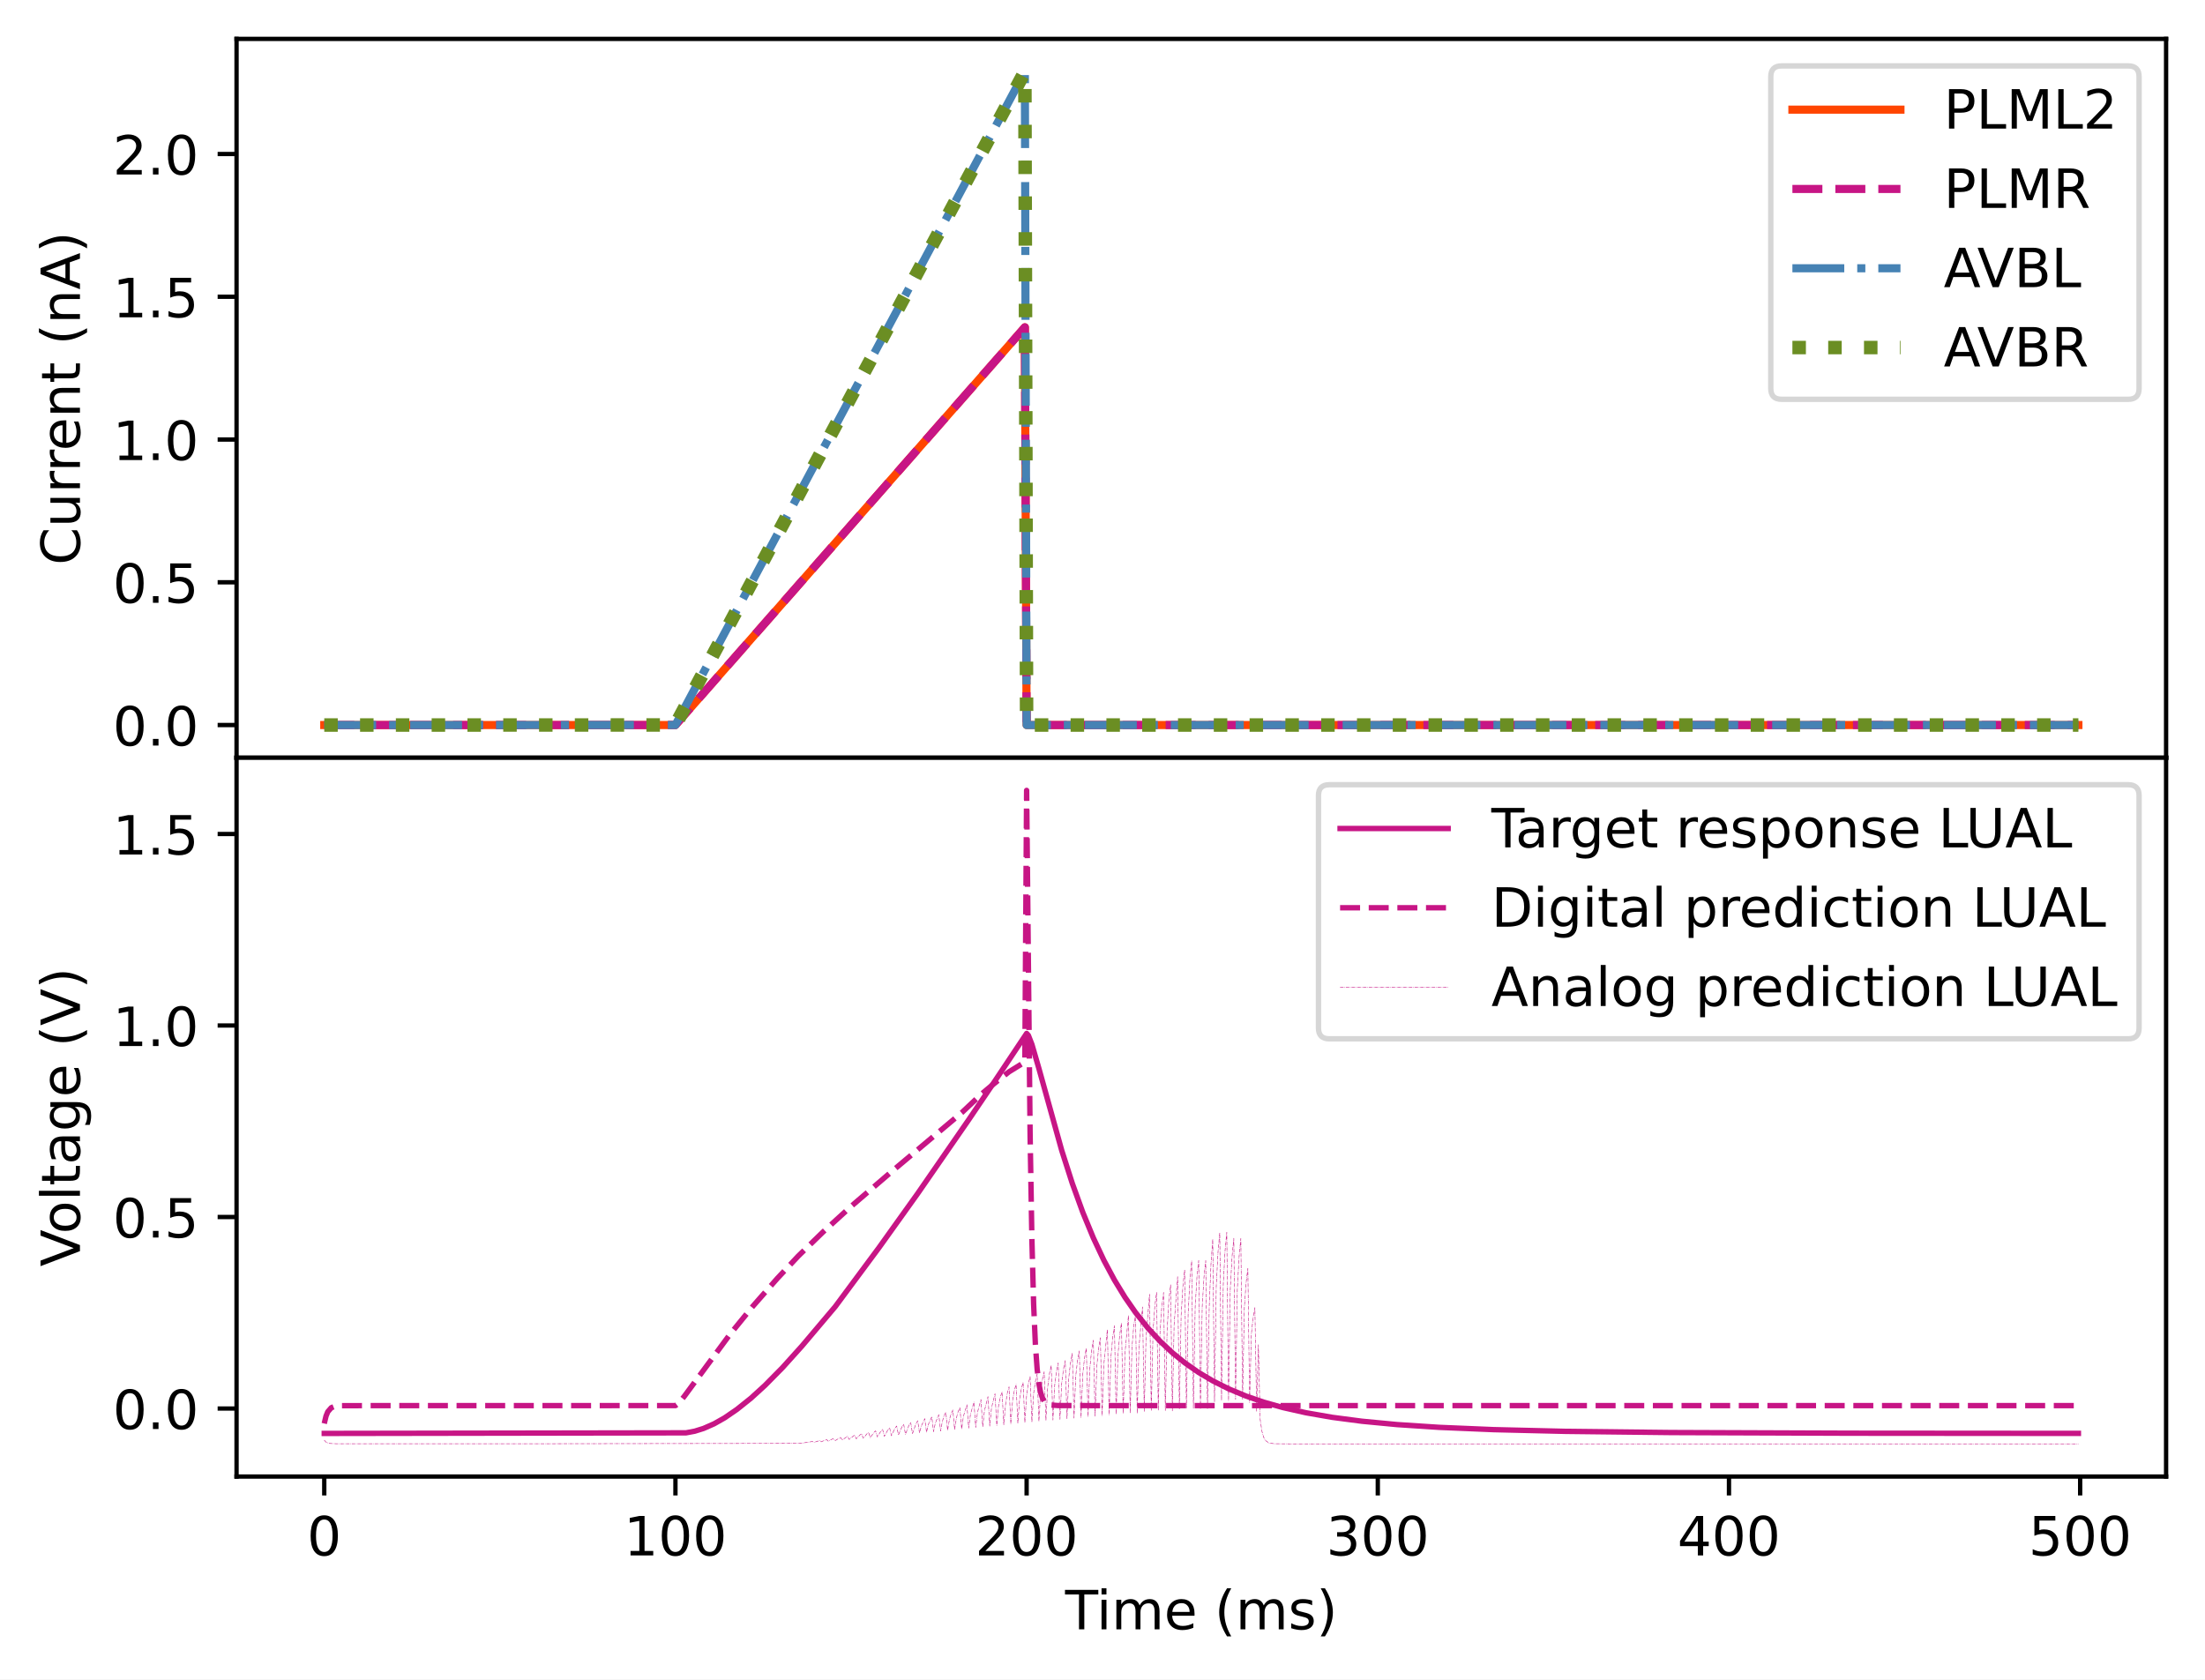
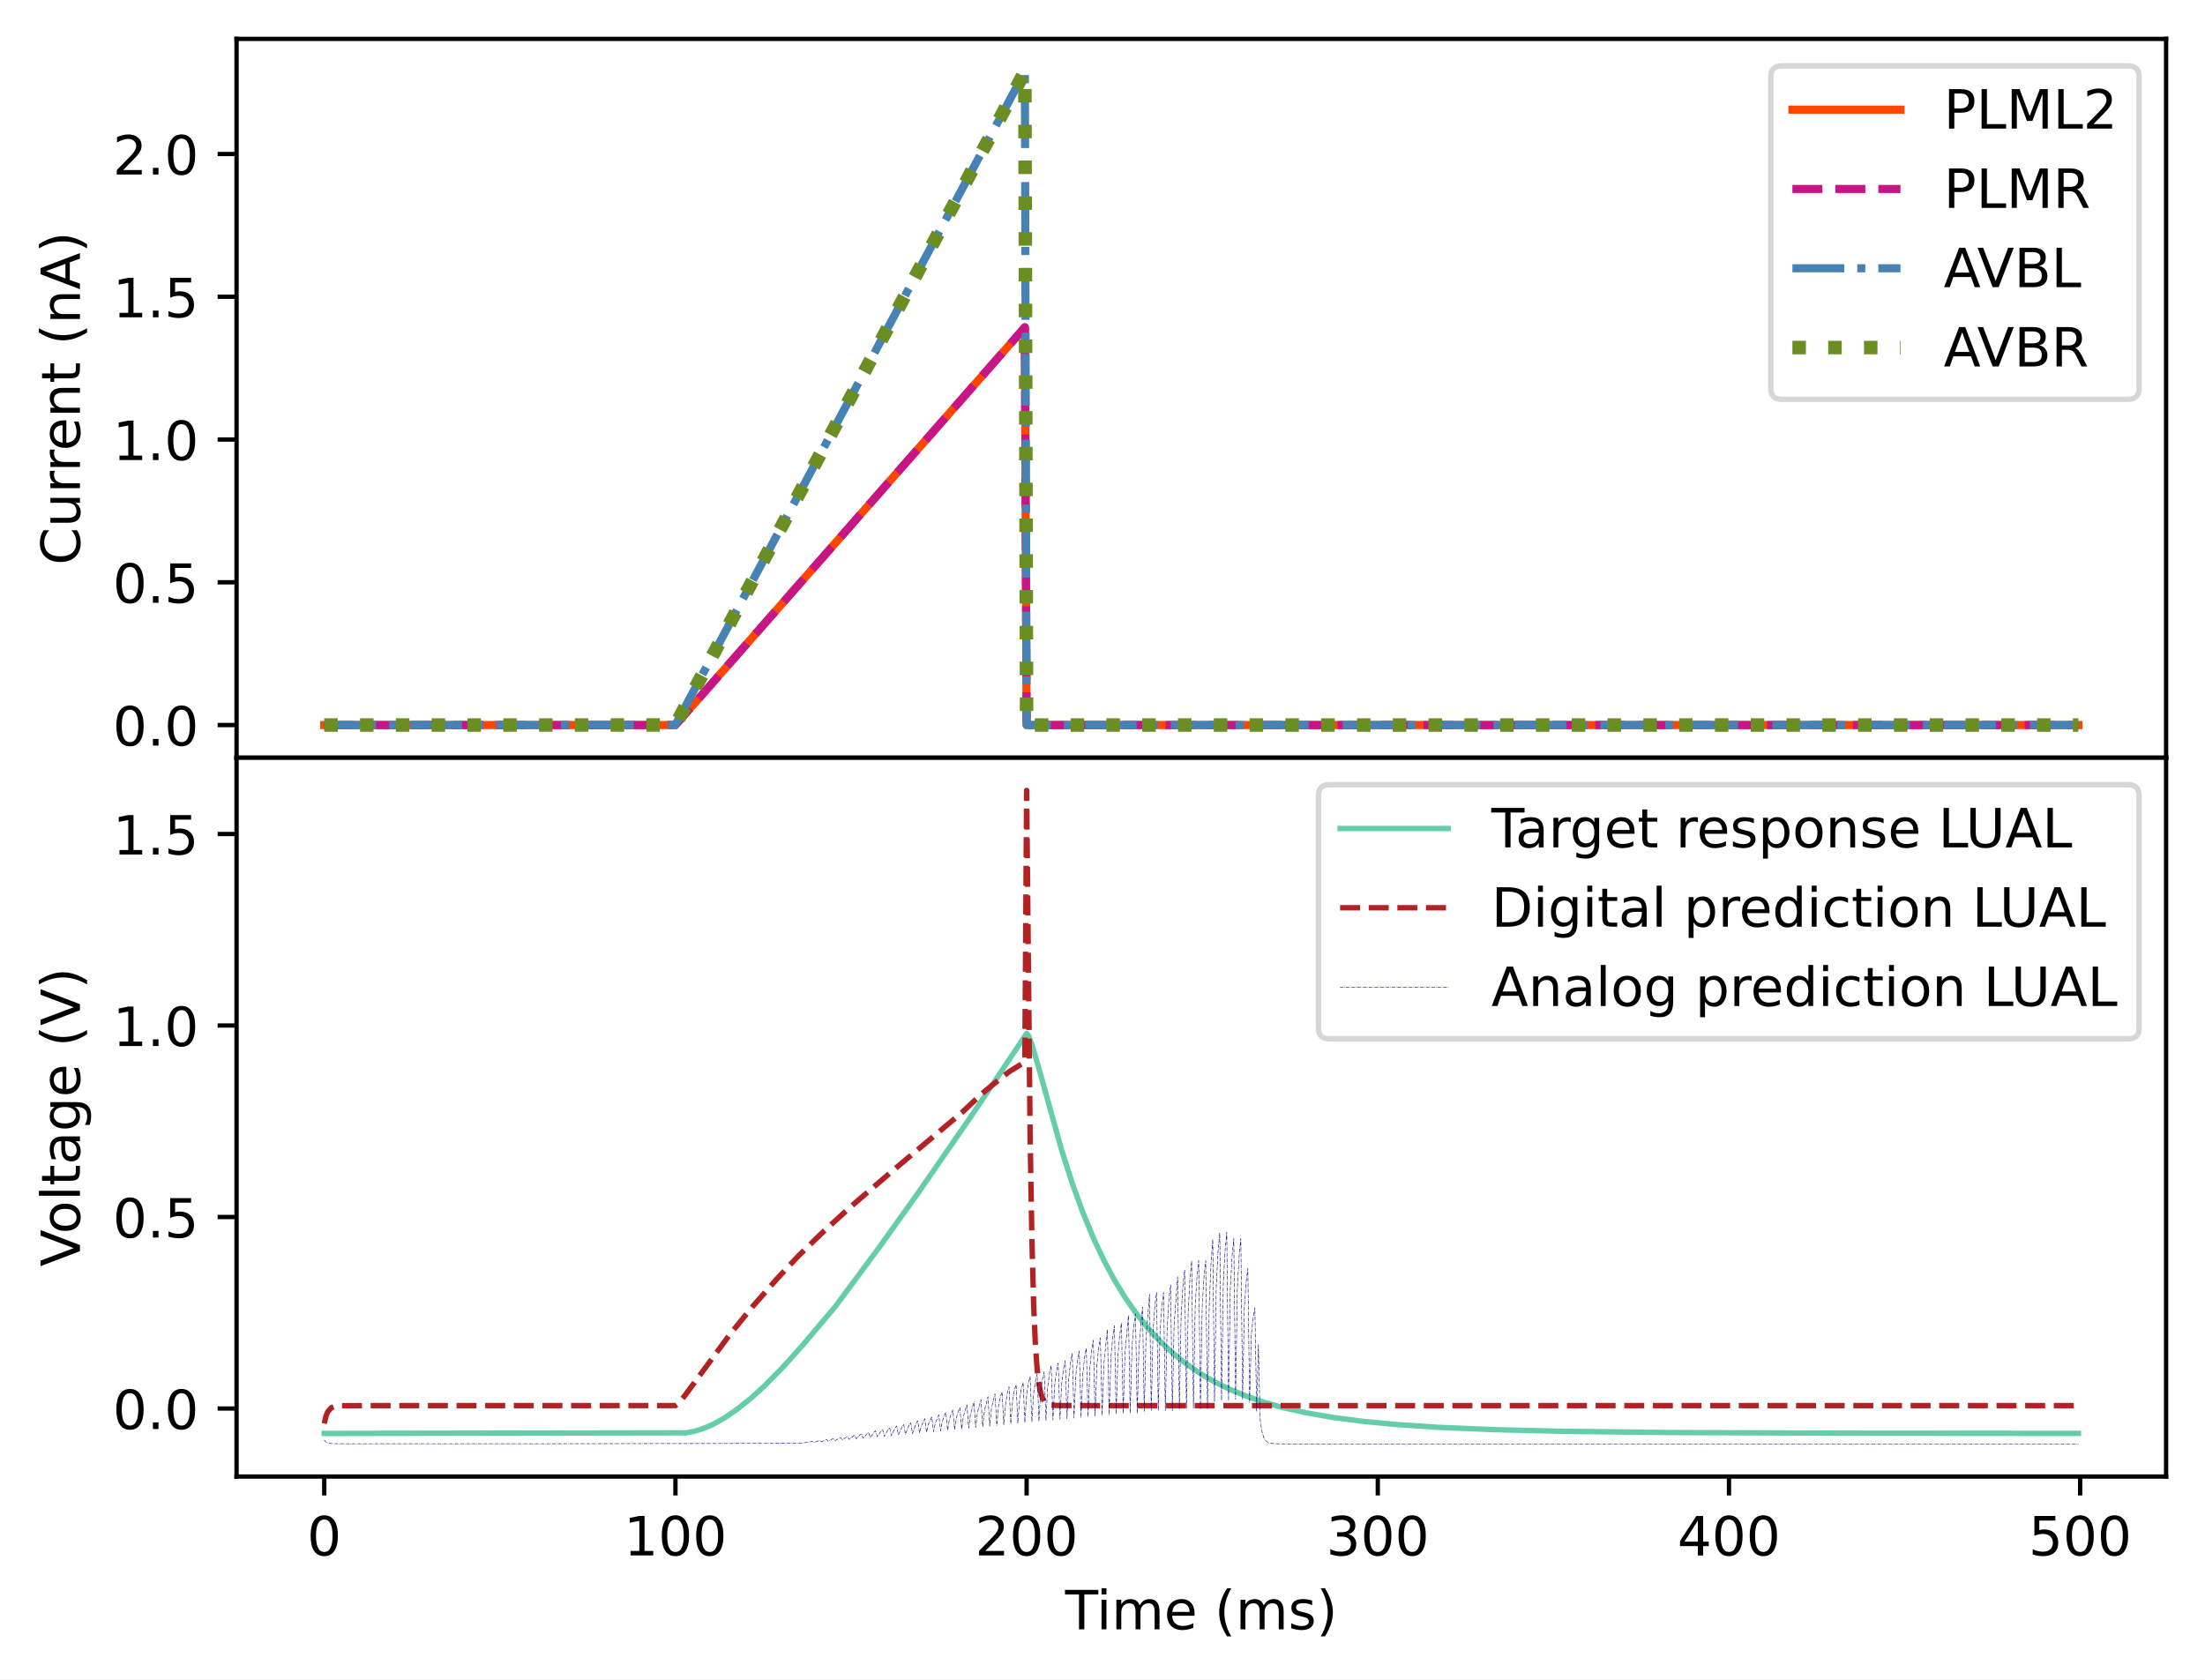
<svg xmlns="http://www.w3.org/2000/svg" xmlns:xlink="http://www.w3.org/1999/xlink" width="408.101pt" height="310.868pt" viewBox="0 0 408.101 310.868" version="1.1">
  <defs>
    <style type="text/css">*{stroke-linejoin: round; stroke-linecap: butt}</style>
  </defs>
  <g id="figure_1">
    <g id="patch_1">
      <path d="M 0 310.868  L 408.101 310.868  L 408.101 0  L 0 0  z " style="fill: #ffffff" />
    </g>
    <g id="axes_1">
      <g id="patch_2">
        <path d="M 43.781 140.256  L 400.901 140.256  L 400.901 7.2  L 43.781 7.2  z " style="fill: #ffffff" />
      </g>
      <g id="matplotlib.axis_1">
        <g id="xtick_1">
          <g id="line2d_1">
            <defs>
-               <path id="mde36c82e9a" d="M 0 0  L 0 3.5  " style="stroke: #000000; stroke-width: 0.8" />
+               <path id="m59c9393e81" d="M 0 0  L 0 3.5  " style="stroke: #000000; stroke-width: 0.8" />
            </defs>
            <g>
-               <use xlink:href="#mde36c82e9a" x="60.014" y="140.256" style="stroke: #000000; stroke-width: 0.8" />
+               <use xlink:href="#m59c9393e81" x="60.014" y="140.256" style="stroke: #000000; stroke-width: 0.8" />
            </g>
          </g>
        </g>
        <g id="xtick_2">
          <g id="line2d_2">
            <g>
-               <use xlink:href="#mde36c82e9a" x="125.01" y="140.256" style="stroke: #000000; stroke-width: 0.8" />
+               <use xlink:href="#m59c9393e81" x="125.01" y="140.256" style="stroke: #000000; stroke-width: 0.8" />
            </g>
          </g>
        </g>
        <g id="xtick_3">
          <g id="line2d_3">
            <g>
-               <use xlink:href="#mde36c82e9a" x="190.006" y="140.256" style="stroke: #000000; stroke-width: 0.8" />
+               <use xlink:href="#m59c9393e81" x="190.006" y="140.256" style="stroke: #000000; stroke-width: 0.8" />
            </g>
          </g>
        </g>
        <g id="xtick_4">
          <g id="line2d_4">
            <g>
-               <use xlink:href="#mde36c82e9a" x="255.002" y="140.256" style="stroke: #000000; stroke-width: 0.8" />
+               <use xlink:href="#m59c9393e81" x="255.002" y="140.256" style="stroke: #000000; stroke-width: 0.8" />
            </g>
          </g>
        </g>
        <g id="xtick_5">
          <g id="line2d_5">
            <g>
-               <use xlink:href="#mde36c82e9a" x="319.998" y="140.256" style="stroke: #000000; stroke-width: 0.8" />
+               <use xlink:href="#m59c9393e81" x="319.998" y="140.256" style="stroke: #000000; stroke-width: 0.8" />
            </g>
          </g>
        </g>
        <g id="xtick_6">
          <g id="line2d_6">
            <g>
-               <use xlink:href="#mde36c82e9a" x="384.994" y="140.256" style="stroke: #000000; stroke-width: 0.8" />
+               <use xlink:href="#m59c9393e81" x="384.994" y="140.256" style="stroke: #000000; stroke-width: 0.8" />
            </g>
          </g>
        </g>
      </g>
      <g id="matplotlib.axis_2">
        <g id="ytick_1">
          <g id="line2d_7">
            <defs>
-               <path id="ma69d0e54c9" d="M 0 0  L -3.5 0  " style="stroke: #000000; stroke-width: 0.8" />
+               <path id="me0384f0224" d="M 0 0  L -3.5 0  " style="stroke: #000000; stroke-width: 0.8" />
            </defs>
            <g>
-               <use xlink:href="#ma69d0e54c9" x="43.781" y="134.208" style="stroke: #000000; stroke-width: 0.8" />
+               <use xlink:href="#me0384f0224" x="43.781" y="134.208" style="stroke: #000000; stroke-width: 0.8" />
            </g>
          </g>
          <g id="text_1">
            <text style="font: 10px 'DejaVu Sans', 'Bitstream Vera Sans', 'Computer Modern Sans Serif', 'Lucida Grande', 'Verdana', 'Geneva', 'Lucid', 'Arial', 'Helvetica', 'Avant Garde', sans-serif; text-anchor: end" x="36.781" y="138.007" transform="rotate(-0 36.78125 138.0072)">0.0</text>
          </g>
        </g>
        <g id="ytick_2">
          <g id="line2d_8">
            <g>
-               <use xlink:href="#ma69d0e54c9" x="43.781" y="107.783" style="stroke: #000000; stroke-width: 0.8" />
+               <use xlink:href="#me0384f0224" x="43.781" y="107.783" style="stroke: #000000; stroke-width: 0.8" />
            </g>
          </g>
          <g id="text_2">
            <text style="font: 10px 'DejaVu Sans', 'Bitstream Vera Sans', 'Computer Modern Sans Serif', 'Lucida Grande', 'Verdana', 'Geneva', 'Lucid', 'Arial', 'Helvetica', 'Avant Garde', sans-serif; text-anchor: end" x="36.781" y="111.582" transform="rotate(-0 36.78125 111.5821)">0.5</text>
          </g>
        </g>
        <g id="ytick_3">
          <g id="line2d_9">
            <g>
-               <use xlink:href="#ma69d0e54c9" x="43.781" y="81.358" style="stroke: #000000; stroke-width: 0.8" />
+               <use xlink:href="#me0384f0224" x="43.781" y="81.358" style="stroke: #000000; stroke-width: 0.8" />
            </g>
          </g>
          <g id="text_3">
            <text style="font: 10px 'DejaVu Sans', 'Bitstream Vera Sans', 'Computer Modern Sans Serif', 'Lucida Grande', 'Verdana', 'Geneva', 'Lucid', 'Arial', 'Helvetica', 'Avant Garde', sans-serif; text-anchor: end" x="36.781" y="85.157" transform="rotate(-0 36.78125 85.15695)">1.0</text>
          </g>
        </g>
        <g id="ytick_4">
          <g id="line2d_10">
            <g>
-               <use xlink:href="#ma69d0e54c9" x="43.781" y="54.933" style="stroke: #000000; stroke-width: 0.8" />
+               <use xlink:href="#me0384f0224" x="43.781" y="54.933" style="stroke: #000000; stroke-width: 0.8" />
            </g>
          </g>
          <g id="text_4">
            <text style="font: 10px 'DejaVu Sans', 'Bitstream Vera Sans', 'Computer Modern Sans Serif', 'Lucida Grande', 'Verdana', 'Geneva', 'Lucid', 'Arial', 'Helvetica', 'Avant Garde', sans-serif; text-anchor: end" x="36.781" y="58.732" transform="rotate(-0 36.78125 58.73181)">1.5</text>
          </g>
        </g>
        <g id="ytick_5">
          <g id="line2d_11">
            <g>
-               <use xlink:href="#ma69d0e54c9" x="43.781" y="28.507" style="stroke: #000000; stroke-width: 0.8" />
+               <use xlink:href="#me0384f0224" x="43.781" y="28.507" style="stroke: #000000; stroke-width: 0.8" />
            </g>
          </g>
          <g id="text_5">
            <text style="font: 10px 'DejaVu Sans', 'Bitstream Vera Sans', 'Computer Modern Sans Serif', 'Lucida Grande', 'Verdana', 'Geneva', 'Lucid', 'Arial', 'Helvetica', 'Avant Garde', sans-serif; text-anchor: end" x="36.781" y="32.307" transform="rotate(-0 36.78125 32.30668)">2.0</text>
          </g>
        </g>
        <g id="text_6">
          <text style="font: 10px 'DejaVu Sans', 'Bitstream Vera Sans', 'Computer Modern Sans Serif', 'Lucida Grande', 'Verdana', 'Geneva', 'Lucid', 'Arial', 'Helvetica', 'Avant Garde', sans-serif; text-anchor: middle" x="14.798" y="73.728" transform="rotate(-90 14.79844 73.728)">Current (nA)</text>
        </g>
      </g>
      <g id="line2d_12">
-         <path d="M 60.014 134.208  L 125.01 134.201  L 189.681 60.58  L 190.006 134.208  L 384.669 134.208  L 384.669 134.208  " clip-path="url(#p147e4928fc)" style="fill: none; stroke: #ff4500; stroke-width: 1.5; stroke-linecap: square" />
+         <path d="M 60.014 134.208  L 125.01 134.201  L 189.681 60.58  L 190.006 134.208  L 384.669 134.208  L 384.669 134.208  " clip-path="url(#p39900b4628)" style="fill: none; stroke: #ff4500; stroke-width: 1.5; stroke-linecap: square" />
      </g>
      <g id="line2d_13">
-         <path d="M 60.014 134.208  L 125.01 134.201  L 189.681 60.58  L 190.006 134.208  L 384.669 134.208  L 384.669 134.208  " clip-path="url(#p147e4928fc)" style="fill: none; stroke-dasharray: 5.55,2.4; stroke-dashoffset: 0; stroke: #c71585; stroke-width: 1.5" />
+         <path d="M 60.014 134.208  L 125.01 134.201  L 189.681 60.58  L 190.006 134.208  L 384.669 134.208  L 384.669 134.208  " clip-path="url(#p39900b4628)" style="fill: none; stroke-dasharray: 5.55,2.4; stroke-dashoffset: 0; stroke: #c71585; stroke-width: 1.5" />
      </g>
      <g id="line2d_14">
-         <path d="M 60.014 134.208  L 125.01 134.196  L 189.681 13.248  L 190.006 134.208  L 384.669 134.208  L 384.669 134.208  " clip-path="url(#p147e4928fc)" style="fill: none; stroke-dasharray: 9.6,2.4,1.5,2.4; stroke-dashoffset: 0; stroke: #4682b4; stroke-width: 1.5" />
+         <path d="M 60.014 134.208  L 125.01 134.196  L 189.681 13.248  L 190.006 134.208  L 384.669 134.208  L 384.669 134.208  " clip-path="url(#p39900b4628)" style="fill: none; stroke-dasharray: 9.6,2.4,1.5,2.4; stroke-dashoffset: 0; stroke: #4682b4; stroke-width: 1.5" />
      </g>
      <g id="line2d_15">
-         <path d="M 60.014 134.208  L 125.01 134.196  L 189.681 13.248  L 190.006 134.208  L 384.669 134.208  L 384.669 134.208  " clip-path="url(#p147e4928fc)" style="fill: none; stroke-dasharray: 2.5,4.125; stroke-dashoffset: 0; stroke: #6b8e23; stroke-width: 2.5" />
+         <path d="M 60.014 134.208  L 125.01 134.196  L 189.681 13.248  L 190.006 134.208  L 384.669 134.208  L 384.669 134.208  " clip-path="url(#p39900b4628)" style="fill: none; stroke-dasharray: 2.5,4.125; stroke-dashoffset: 0; stroke: #6b8e23; stroke-width: 2.5" />
      </g>
      <g id="patch_3">
        <path d="M 43.781 140.256  L 43.781 7.2  " style="fill: none; stroke: #000000; stroke-width: 0.8; stroke-linejoin: miter; stroke-linecap: square" />
      </g>
      <g id="patch_4">
        <path d="M 400.901 140.256  L 400.901 7.2  " style="fill: none; stroke: #000000; stroke-width: 0.8; stroke-linejoin: miter; stroke-linecap: square" />
      </g>
      <g id="patch_5">
        <path d="M 43.781 140.256  L 400.901 140.256  " style="fill: none; stroke: #000000; stroke-width: 0.8; stroke-linejoin: miter; stroke-linecap: square" />
      </g>
      <g id="patch_6">
        <path d="M 43.781 7.2  L 400.901 7.2  " style="fill: none; stroke: #000000; stroke-width: 0.8; stroke-linejoin: miter; stroke-linecap: square" />
      </g>
      <g id="legend_1">
        <g id="patch_7">
          <path d="M 329.737 73.912  L 393.901 73.912  Q 395.901 73.912 395.901 71.912  L 395.901 14.2  Q 395.901 12.2 393.901 12.2  L 329.737 12.2  Q 327.737 12.2 327.737 14.2  L 327.737 71.912  Q 327.737 73.912 329.737 73.912  z " style="fill: #ffffff; opacity: 0.8; stroke: #cccccc; stroke-linejoin: miter" />
        </g>
        <g id="line2d_16">
          <path d="M 331.737 20.298  L 341.737 20.298  L 351.737 20.298  " style="fill: none; stroke: #ff4500; stroke-width: 1.5; stroke-linecap: square" />
        </g>
        <g id="text_7">
          <text style="font: 10px 'DejaVu Sans', 'Bitstream Vera Sans', 'Computer Modern Sans Serif', 'Lucida Grande', 'Verdana', 'Geneva', 'Lucid', 'Arial', 'Helvetica', 'Avant Garde', sans-serif; text-anchor: start" x="359.737" y="23.798" transform="rotate(-0 359.7372 23.79844)">PLML2</text>
        </g>
        <g id="line2d_17">
          <path d="M 331.737 34.977  L 341.737 34.977  L 351.737 34.977  " style="fill: none; stroke-dasharray: 5.55,2.4; stroke-dashoffset: 0; stroke: #c71585; stroke-width: 1.5" />
        </g>
        <g id="text_8">
          <text style="font: 10px 'DejaVu Sans', 'Bitstream Vera Sans', 'Computer Modern Sans Serif', 'Lucida Grande', 'Verdana', 'Geneva', 'Lucid', 'Arial', 'Helvetica', 'Avant Garde', sans-serif; text-anchor: start" x="359.737" y="38.477" transform="rotate(-0 359.7372 38.47656)">PLMR</text>
        </g>
        <g id="line2d_18">
          <path d="M 331.737 49.655  L 341.737 49.655  L 351.737 49.655  " style="fill: none; stroke-dasharray: 9.6,2.4,1.5,2.4; stroke-dashoffset: 0; stroke: #4682b4; stroke-width: 1.5" />
        </g>
        <g id="text_9">
          <text style="font: 10px 'DejaVu Sans', 'Bitstream Vera Sans', 'Computer Modern Sans Serif', 'Lucida Grande', 'Verdana', 'Geneva', 'Lucid', 'Arial', 'Helvetica', 'Avant Garde', sans-serif; text-anchor: start" x="359.737" y="53.155" transform="rotate(-0 359.7372 53.15469)">AVBL</text>
        </g>
        <g id="line2d_19">
          <path d="M 331.737 64.333  L 341.737 64.333  L 351.737 64.333  " style="fill: none; stroke-dasharray: 2.5,4.125; stroke-dashoffset: 0; stroke: #6b8e23; stroke-width: 2.5" />
        </g>
        <g id="text_10">
          <text style="font: 10px 'DejaVu Sans', 'Bitstream Vera Sans', 'Computer Modern Sans Serif', 'Lucida Grande', 'Verdana', 'Geneva', 'Lucid', 'Arial', 'Helvetica', 'Avant Garde', sans-serif; text-anchor: start" x="359.737" y="67.833" transform="rotate(-0 359.7372 67.83281)">AVBR</text>
        </g>
      </g>
    </g>
    <g id="axes_2">
      <g id="patch_8">
        <path d="M 43.781 273.312  L 400.901 273.312  L 400.901 140.256  L 43.781 140.256  z " style="fill: #ffffff" />
      </g>
      <g id="matplotlib.axis_3">
        <g id="xtick_7">
          <g id="line2d_20">
            <g>
-               <use xlink:href="#mde36c82e9a" x="60.014" y="273.312" style="stroke: #000000; stroke-width: 0.8" />
+               <use xlink:href="#m59c9393e81" x="60.014" y="273.312" style="stroke: #000000; stroke-width: 0.8" />
            </g>
          </g>
          <g id="text_11">
            <text style="font: 10px 'DejaVu Sans', 'Bitstream Vera Sans', 'Computer Modern Sans Serif', 'Lucida Grande', 'Verdana', 'Geneva', 'Lucid', 'Arial', 'Helvetica', 'Avant Garde', sans-serif; text-anchor: middle" x="60.014" y="287.91" transform="rotate(-0 60.01398 287.9104)">0</text>
          </g>
        </g>
        <g id="xtick_8">
          <g id="line2d_21">
            <g>
-               <use xlink:href="#mde36c82e9a" x="125.01" y="273.312" style="stroke: #000000; stroke-width: 0.8" />
+               <use xlink:href="#m59c9393e81" x="125.01" y="273.312" style="stroke: #000000; stroke-width: 0.8" />
            </g>
          </g>
          <g id="text_12">
            <text style="font: 10px 'DejaVu Sans', 'Bitstream Vera Sans', 'Computer Modern Sans Serif', 'Lucida Grande', 'Verdana', 'Geneva', 'Lucid', 'Arial', 'Helvetica', 'Avant Garde', sans-serif; text-anchor: middle" x="125.01" y="287.91" transform="rotate(-0 125.0099 287.9104)">100</text>
          </g>
        </g>
        <g id="xtick_9">
          <g id="line2d_22">
            <g>
-               <use xlink:href="#mde36c82e9a" x="190.006" y="273.312" style="stroke: #000000; stroke-width: 0.8" />
+               <use xlink:href="#m59c9393e81" x="190.006" y="273.312" style="stroke: #000000; stroke-width: 0.8" />
            </g>
          </g>
          <g id="text_13">
            <text style="font: 10px 'DejaVu Sans', 'Bitstream Vera Sans', 'Computer Modern Sans Serif', 'Lucida Grande', 'Verdana', 'Geneva', 'Lucid', 'Arial', 'Helvetica', 'Avant Garde', sans-serif; text-anchor: middle" x="190.006" y="287.91" transform="rotate(-0 190.0058 287.9104)">200</text>
          </g>
        </g>
        <g id="xtick_10">
          <g id="line2d_23">
            <g>
-               <use xlink:href="#mde36c82e9a" x="255.002" y="273.312" style="stroke: #000000; stroke-width: 0.8" />
+               <use xlink:href="#m59c9393e81" x="255.002" y="273.312" style="stroke: #000000; stroke-width: 0.8" />
            </g>
          </g>
          <g id="text_14">
            <text style="font: 10px 'DejaVu Sans', 'Bitstream Vera Sans', 'Computer Modern Sans Serif', 'Lucida Grande', 'Verdana', 'Geneva', 'Lucid', 'Arial', 'Helvetica', 'Avant Garde', sans-serif; text-anchor: middle" x="255.002" y="287.91" transform="rotate(-0 255.0017 287.9104)">300</text>
          </g>
        </g>
        <g id="xtick_11">
          <g id="line2d_24">
            <g>
-               <use xlink:href="#mde36c82e9a" x="319.998" y="273.312" style="stroke: #000000; stroke-width: 0.8" />
+               <use xlink:href="#m59c9393e81" x="319.998" y="273.312" style="stroke: #000000; stroke-width: 0.8" />
            </g>
          </g>
          <g id="text_15">
            <text style="font: 10px 'DejaVu Sans', 'Bitstream Vera Sans', 'Computer Modern Sans Serif', 'Lucida Grande', 'Verdana', 'Geneva', 'Lucid', 'Arial', 'Helvetica', 'Avant Garde', sans-serif; text-anchor: middle" x="319.998" y="287.91" transform="rotate(-0 319.9976 287.9104)">400</text>
          </g>
        </g>
        <g id="xtick_12">
          <g id="line2d_25">
            <g>
-               <use xlink:href="#mde36c82e9a" x="384.994" y="273.312" style="stroke: #000000; stroke-width: 0.8" />
+               <use xlink:href="#m59c9393e81" x="384.994" y="273.312" style="stroke: #000000; stroke-width: 0.8" />
            </g>
          </g>
          <g id="text_16">
            <text style="font: 10px 'DejaVu Sans', 'Bitstream Vera Sans', 'Computer Modern Sans Serif', 'Lucida Grande', 'Verdana', 'Geneva', 'Lucid', 'Arial', 'Helvetica', 'Avant Garde', sans-serif; text-anchor: middle" x="384.994" y="287.91" transform="rotate(-0 384.9935 287.9104)">500</text>
          </g>
        </g>
        <g id="text_17">
          <text style="font: 10px 'DejaVu Sans', 'Bitstream Vera Sans', 'Computer Modern Sans Serif', 'Lucida Grande', 'Verdana', 'Geneva', 'Lucid', 'Arial', 'Helvetica', 'Avant Garde', sans-serif; text-anchor: middle" x="222.341" y="301.589" transform="rotate(-0 222.3413 301.5886)">Time (ms)</text>
        </g>
      </g>
      <g id="matplotlib.axis_4">
        <g id="ytick_6">
          <g id="line2d_26">
            <g>
-               <use xlink:href="#ma69d0e54c9" x="43.781" y="260.723" style="stroke: #000000; stroke-width: 0.8" />
+               <use xlink:href="#me0384f0224" x="43.781" y="260.723" style="stroke: #000000; stroke-width: 0.8" />
            </g>
          </g>
          <g id="text_18">
            <text style="font: 10px 'DejaVu Sans', 'Bitstream Vera Sans', 'Computer Modern Sans Serif', 'Lucida Grande', 'Verdana', 'Geneva', 'Lucid', 'Arial', 'Helvetica', 'Avant Garde', sans-serif; text-anchor: end" x="36.781" y="264.522" transform="rotate(-0 36.78125 264.522)">0.0</text>
          </g>
        </g>
        <g id="ytick_7">
          <g id="line2d_27">
            <g>
-               <use xlink:href="#ma69d0e54c9" x="43.781" y="225.273" style="stroke: #000000; stroke-width: 0.8" />
+               <use xlink:href="#me0384f0224" x="43.781" y="225.273" style="stroke: #000000; stroke-width: 0.8" />
            </g>
          </g>
          <g id="text_19">
            <text style="font: 10px 'DejaVu Sans', 'Bitstream Vera Sans', 'Computer Modern Sans Serif', 'Lucida Grande', 'Verdana', 'Geneva', 'Lucid', 'Arial', 'Helvetica', 'Avant Garde', sans-serif; text-anchor: end" x="36.781" y="229.072" transform="rotate(-0 36.78125 229.0725)">0.5</text>
          </g>
        </g>
        <g id="ytick_8">
          <g id="line2d_28">
            <g>
-               <use xlink:href="#ma69d0e54c9" x="43.781" y="189.824" style="stroke: #000000; stroke-width: 0.8" />
+               <use xlink:href="#me0384f0224" x="43.781" y="189.824" style="stroke: #000000; stroke-width: 0.8" />
            </g>
          </g>
          <g id="text_20">
            <text style="font: 10px 'DejaVu Sans', 'Bitstream Vera Sans', 'Computer Modern Sans Serif', 'Lucida Grande', 'Verdana', 'Geneva', 'Lucid', 'Arial', 'Helvetica', 'Avant Garde', sans-serif; text-anchor: end" x="36.781" y="193.623" transform="rotate(-0 36.78125 193.6229)">1.0</text>
          </g>
        </g>
        <g id="ytick_9">
          <g id="line2d_29">
            <g>
-               <use xlink:href="#ma69d0e54c9" x="43.781" y="154.374" style="stroke: #000000; stroke-width: 0.8" />
+               <use xlink:href="#me0384f0224" x="43.781" y="154.374" style="stroke: #000000; stroke-width: 0.8" />
            </g>
          </g>
          <g id="text_21">
            <text style="font: 10px 'DejaVu Sans', 'Bitstream Vera Sans', 'Computer Modern Sans Serif', 'Lucida Grande', 'Verdana', 'Geneva', 'Lucid', 'Arial', 'Helvetica', 'Avant Garde', sans-serif; text-anchor: end" x="36.781" y="158.173" transform="rotate(-0 36.78125 158.1734)">1.5</text>
          </g>
        </g>
        <g id="text_22">
          <text style="font: 10px 'DejaVu Sans', 'Bitstream Vera Sans', 'Computer Modern Sans Serif', 'Lucida Grande', 'Verdana', 'Geneva', 'Lucid', 'Arial', 'Helvetica', 'Avant Garde', sans-serif; text-anchor: middle" x="14.798" y="206.784" transform="rotate(-90 14.79844 206.784)">Voltage (V)</text>
        </g>
      </g>
      <g id="line2d_30">
-         <path d="M 60.014 265.331  L 126.96 265.222  L 128.585 264.917  L 130.21 264.41  L 132.159 263.552  L 134.109 262.449  L 136.384 260.889  L 138.984 258.811  L 141.584 256.439  L 144.834 253.144  L 148.408 249.175  L 154.583 241.864  L 162.708 230.909  L 169.857 220.911  L 179.281 207.278  L 184.156 200.07  L 190.006 191.295  L 190.331 191.649  L 190.981 193.312  L 192.281 197.784  L 196.505 212.951  L 198.455 219.035  L 200.405 224.414  L 202.355 229.14  L 204.305 233.288  L 206.255 236.928  L 208.205 240.125  L 210.155 242.936  L 212.429 245.794  L 214.704 248.261  L 216.979 250.394  L 219.254 252.241  L 221.854 254.054  L 224.454 255.598  L 227.378 257.066  L 230.628 258.421  L 233.878 259.539  L 237.453 260.546  L 241.678 261.499  L 246.552 262.35  L 252.077 263.076  L 258.576 263.695  L 266.376 264.207  L 276.45 264.63  L 289.775 264.948  L 309.273 265.168  L 342.746 265.291  L 384.669 265.324  L 384.669 265.324  " clip-path="url(#p1eab69502b)" style="fill: none; stroke: #c71585; stroke-linecap: square" />
+         <path d="M 60.014 265.331  L 126.96 265.222  L 128.585 264.917  L 130.21 264.41  L 132.159 263.552  L 134.109 262.449  L 136.384 260.889  L 138.984 258.811  L 141.584 256.439  L 144.834 253.144  L 148.408 249.175  L 154.583 241.864  L 162.708 230.909  L 169.857 220.911  L 179.281 207.278  L 184.156 200.07  L 190.006 191.295  L 190.331 191.649  L 190.981 193.312  L 192.281 197.784  L 196.505 212.951  L 198.455 219.035  L 200.405 224.414  L 202.355 229.14  L 204.305 233.288  L 206.255 236.928  L 208.205 240.125  L 210.155 242.936  L 212.429 245.794  L 214.704 248.261  L 216.979 250.394  L 219.254 252.241  L 221.854 254.054  L 224.454 255.598  L 227.378 257.066  L 230.628 258.421  L 233.878 259.539  L 237.453 260.546  L 241.678 261.499  L 246.552 262.35  L 252.077 263.076  L 258.576 263.695  L 266.376 264.207  L 276.45 264.63  L 289.775 264.948  L 309.273 265.168  L 342.746 265.291  L 384.669 265.324  L 384.669 265.324  " clip-path="url(#p5bbbded7d1)" style="fill: none; stroke: #66cdaa; stroke-linecap: square" />
      </g>
      <g id="line2d_31">
-         <path d="M 60.014 263.493  L 60.339 262.128  L 60.664 261.324  L 61.314 260.574  L 61.964 260.316  L 63.264 260.197  L 69.438 260.182  L 125.01 260.178  L 125.66 259.696  L 126.635 258.482  L 135.084 247.015  L 139.309 241.825  L 143.859 236.647  L 147.758 232.481  L 152.308 228.057  L 157.508 223.316  L 164.982 216.901  L 177.982 205.975  L 181.556 202.599  L 183.506 200.97  L 185.456 199.409  L 186.756 198.389  L 189.681 196.58  L 190.006 146.304  L 190.656 210.252  L 190.981 229.333  L 191.306 241.453  L 191.631 248.906  L 191.956 253.434  L 192.281 256.16  L 192.606 257.794  L 192.931 258.768  L 193.256 259.347  L 193.906 259.892  L 194.556 260.082  L 195.855 260.17  L 203.98 260.182  L 384.669 260.182  L 384.669 260.182  " clip-path="url(#p1eab69502b)" style="fill: none; stroke-dasharray: 3.7,1.6; stroke-dashoffset: 0; stroke: #c71585" />
+         <path d="M 60.014 263.493  L 60.339 262.128  L 60.664 261.324  L 61.314 260.574  L 61.964 260.316  L 63.264 260.197  L 69.438 260.182  L 125.01 260.178  L 125.66 259.696  L 126.635 258.482  L 135.084 247.015  L 139.309 241.825  L 143.859 236.647  L 147.758 232.481  L 152.308 228.057  L 157.508 223.316  L 164.982 216.901  L 177.982 205.975  L 181.556 202.599  L 183.506 200.97  L 185.456 199.409  L 186.756 198.389  L 189.681 196.58  L 190.006 146.304  L 190.656 210.252  L 190.981 229.333  L 191.306 241.453  L 191.631 248.906  L 191.956 253.434  L 192.281 256.16  L 192.606 257.794  L 192.931 258.768  L 193.256 259.347  L 193.906 259.892  L 194.556 260.082  L 195.855 260.17  L 203.98 260.182  L 384.669 260.182  L 384.669 260.182  " clip-path="url(#p5bbbded7d1)" style="fill: none; stroke-dasharray: 3.7,1.6; stroke-dashoffset: 0; stroke: #b22222" />
      </g>
      <g id="line2d_32">
-         <path d="M 60.014 266.575  L 60.339 266.94  L 60.989 267.185  L 62.289 267.243  L 96.737 267.244  L 148.083 267.176  L 150.358 266.831  L 150.683 266.981  L 151.658 266.665  L 151.983 266.883  L 152.958 266.452  L 153.283 266.758  L 154.258 266.266  L 154.583 266.656  L 155.558 266.069  L 155.883 266.551  L 156.858 265.861  L 157.183 266.449  L 158.158 265.628  L 158.483 266.333  L 159.133 265.639  L 159.458 265.394  L 159.783 266.231  L 160.433 265.426  L 160.758 265.155  L 161.083 266.117  L 161.733 265.148  L 162.058 264.867  L 162.383 265.987  L 163.032 264.903  L 163.357 264.597  L 163.682 265.876  L 164.332 264.655  L 164.657 264.318  L 164.982 265.76  L 165.632 264.389  L 165.957 263.961  L 166.282 265.614  L 166.932 264.108  L 167.257 263.651  L 167.582 265.493  L 168.232 263.813  L 168.557 263.318  L 168.882 265.377  L 169.532 263.517  L 169.857 262.986  L 170.182 265.259  L 170.507 263.977  L 171.157 262.596  L 171.482 265.131  L 171.807 263.698  L 172.457 262.238  L 172.782 265.009  L 173.107 263.427  L 173.757 261.865  L 174.082 264.887  L 174.407 263.129  L 174.732 262.056  L 175.057 261.404  L 175.382 264.751  L 175.707 262.822  L 176.032 261.687  L 176.357 260.995  L 176.682 264.626  L 177.007 262.497  L 177.332 261.281  L 177.657 260.534  L 177.982 264.508  L 178.307 262.178  L 178.956 260.026  L 179.281 264.349  L 179.606 261.827  L 180.256 259.537  L 180.581 264.226  L 180.906 261.454  L 181.556 259.055  L 181.881 264.105  L 182.206 261.101  L 182.856 258.523  L 183.181 263.982  L 183.506 260.624  L 184.156 257.986  L 184.481 263.863  L 184.806 260.275  L 185.131 258.661  L 185.456 257.623  L 185.781 263.733  L 186.106 260.007  L 186.431 257.881  L 186.756 256.701  L 187.081 263.608  L 187.406 259.306  L 187.731 257.38  L 188.056 256.261  L 188.381 263.473  L 188.706 259.007  L 189.031 257.036  L 189.356 255.891  L 189.681 263.341  L 190.006 258.273  L 190.331 256.086  L 190.656 254.809  L 190.981 263.241  L 191.306 257.912  L 191.631 255.702  L 191.956 254.323  L 192.281 263.086  L 192.606 257.591  L 192.931 255.333  L 193.256 253.921  L 193.581 262.954  L 193.906 256.771  L 194.231 254.267  L 194.556 252.719  L 194.88 262.857  L 195.205 256.388  L 195.53 253.859  L 195.855 252.287  L 196.18 262.727  L 196.505 255.977  L 196.83 253.428  L 197.155 251.855  L 197.48 262.599  L 197.805 255.052  L 198.13 252.239  L 198.455 250.512  L 198.78 262.499  L 199.105 254.638  L 199.43 251.805  L 199.755 250.064  L 200.08 262.381  L 200.405 254.31  L 200.73 251.305  L 201.055 249.569  L 201.38 262.231  L 201.705 253.282  L 202.03 249.98  L 202.355 248.088  L 202.68 262.139  L 203.005 252.84  L 203.33 249.522  L 203.655 247.618  L 203.98 262.027  L 204.305 252.494  L 204.955 246.075  L 205.28 261.875  L 205.605 251.286  L 205.93 247.616  L 206.255 245.39  L 206.58 261.788  L 206.905 250.877  L 207.23 247.163  L 207.555 244.911  L 207.88 261.677  L 208.205 250.516  L 208.855 243.495  L 209.18 261.597  L 209.505 249.392  L 209.83 245.462  L 210.155 243.213  L 210.479 261.632  L 210.804 249.329  L 211.454 241.922  L 211.779 261.291  L 212.104 247.737  L 212.754 239.571  L 213.079 261.056  L 213.404 246.408  L 213.729 241.845  L 214.054 239.233  L 214.379 261.109  L 214.704 246.338  L 215.029 241.821  L 215.354 239.23  L 215.679 261.129  L 216.004 246.341  L 216.329 240.68  L 216.654 237.826  L 216.979 261.154  L 217.304 245.229  L 217.954 236.317  L 218.279 260.845  L 218.604 243.463  L 218.929 238.097  L 219.254 235.047  L 219.579 260.637  L 219.904 243.146  L 220.229 236.677  L 220.554 233.405  L 220.879 260.678  L 221.204 241.9  L 221.529 236.43  L 221.854 233.305  L 222.179 260.733  L 222.504 241.885  L 222.829 236.431  L 223.154 233.322  L 223.479 260.747  L 223.804 241.888  L 224.129 233.991  L 224.454 229.36  L 224.779 259.468  L 225.104 238.138  L 225.429 231.758  L 225.754 228.177  L 226.079 259.237  L 226.403 237.817  L 226.728 231.583  L 227.053 228.089  L 227.378 259.259  L 227.703 238.568  L 228.028 232.605  L 228.353 229.213  L 228.678 259.039  L 229.003 238.688  L 229.328 232.657  L 229.653 229.239  L 229.978 259.005  L 230.303 242.071  L 230.628 237.445  L 230.953 234.774  L 231.278 259.615  L 231.603 246.956  L 231.928 243.87  L 232.253 242.049  L 232.578 261.218  L 232.903 248.917  L 233.228 262.708  L 233.553 264.914  L 233.878 266.056  L 234.203 266.634  L 234.853 267.099  L 235.828 267.239  L 239.403 267.264  L 384.669 267.264  L 384.669 267.264  " clip-path="url(#p1eab69502b)" style="fill: none; stroke-dasharray: 0.64,0.16,0.1,0.16; stroke-dashoffset: 0; stroke: #c71585; stroke-width: 0.1" />
+         <path d="M 60.014 266.575  L 60.339 266.94  L 60.989 267.185  L 62.289 267.243  L 96.737 267.244  L 148.083 267.176  L 150.358 266.831  L 150.683 266.981  L 151.658 266.665  L 151.983 266.883  L 152.958 266.452  L 153.283 266.758  L 154.258 266.266  L 154.583 266.656  L 155.558 266.069  L 155.883 266.551  L 156.858 265.861  L 157.183 266.449  L 158.158 265.628  L 158.483 266.333  L 159.133 265.639  L 159.458 265.394  L 159.783 266.231  L 160.433 265.426  L 160.758 265.155  L 161.083 266.117  L 161.733 265.148  L 162.058 264.867  L 162.383 265.987  L 163.032 264.903  L 163.357 264.597  L 163.682 265.876  L 164.332 264.655  L 164.657 264.318  L 164.982 265.76  L 165.632 264.389  L 165.957 263.961  L 166.282 265.614  L 166.932 264.108  L 167.257 263.651  L 167.582 265.493  L 168.232 263.813  L 168.557 263.318  L 168.882 265.377  L 169.532 263.517  L 169.857 262.986  L 170.182 265.259  L 170.507 263.977  L 171.157 262.596  L 171.482 265.131  L 171.807 263.698  L 172.457 262.238  L 172.782 265.009  L 173.107 263.427  L 173.757 261.865  L 174.082 264.887  L 174.407 263.129  L 174.732 262.056  L 175.057 261.404  L 175.382 264.751  L 175.707 262.822  L 176.032 261.687  L 176.357 260.995  L 176.682 264.626  L 177.007 262.497  L 177.332 261.281  L 177.657 260.534  L 177.982 264.508  L 178.307 262.178  L 178.956 260.026  L 179.281 264.349  L 179.606 261.827  L 180.256 259.537  L 180.581 264.226  L 180.906 261.454  L 181.556 259.055  L 181.881 264.105  L 182.206 261.101  L 182.856 258.523  L 183.181 263.982  L 183.506 260.624  L 184.156 257.986  L 184.481 263.863  L 184.806 260.275  L 185.131 258.661  L 185.456 257.623  L 185.781 263.733  L 186.106 260.007  L 186.431 257.881  L 186.756 256.701  L 187.081 263.608  L 187.406 259.306  L 187.731 257.38  L 188.056 256.261  L 188.381 263.473  L 188.706 259.007  L 189.031 257.036  L 189.356 255.891  L 189.681 263.341  L 190.006 258.273  L 190.331 256.086  L 190.656 254.809  L 190.981 263.241  L 191.306 257.912  L 191.631 255.702  L 191.956 254.323  L 192.281 263.086  L 192.606 257.591  L 192.931 255.333  L 193.256 253.921  L 193.581 262.954  L 193.906 256.771  L 194.231 254.267  L 194.556 252.719  L 194.88 262.857  L 195.205 256.388  L 195.53 253.859  L 195.855 252.287  L 196.18 262.727  L 196.505 255.977  L 196.83 253.428  L 197.155 251.855  L 197.48 262.599  L 197.805 255.052  L 198.13 252.239  L 198.455 250.512  L 198.78 262.499  L 199.105 254.638  L 199.43 251.805  L 199.755 250.064  L 200.08 262.381  L 200.405 254.31  L 200.73 251.305  L 201.055 249.569  L 201.38 262.231  L 201.705 253.282  L 202.03 249.98  L 202.355 248.088  L 202.68 262.139  L 203.005 252.84  L 203.33 249.522  L 203.655 247.618  L 203.98 262.027  L 204.305 252.494  L 204.955 246.075  L 205.28 261.875  L 205.605 251.286  L 205.93 247.616  L 206.255 245.39  L 206.58 261.788  L 206.905 250.877  L 207.23 247.163  L 207.555 244.911  L 207.88 261.677  L 208.205 250.516  L 208.855 243.495  L 209.18 261.597  L 209.505 249.392  L 209.83 245.462  L 210.155 243.213  L 210.479 261.632  L 210.804 249.329  L 211.454 241.922  L 211.779 261.291  L 212.104 247.737  L 212.754 239.571  L 213.079 261.056  L 213.404 246.408  L 213.729 241.845  L 214.054 239.233  L 214.379 261.109  L 214.704 246.338  L 215.029 241.821  L 215.354 239.23  L 215.679 261.129  L 216.004 246.341  L 216.329 240.68  L 216.654 237.826  L 216.979 261.154  L 217.304 245.229  L 217.954 236.317  L 218.279 260.845  L 218.604 243.463  L 218.929 238.097  L 219.254 235.047  L 219.579 260.637  L 219.904 243.146  L 220.229 236.677  L 220.554 233.405  L 220.879 260.678  L 221.204 241.9  L 221.529 236.43  L 221.854 233.305  L 222.179 260.733  L 222.504 241.885  L 222.829 236.431  L 223.154 233.322  L 223.479 260.747  L 223.804 241.888  L 224.129 233.991  L 224.454 229.36  L 224.779 259.468  L 225.104 238.138  L 225.429 231.758  L 225.754 228.177  L 226.079 259.237  L 226.403 237.817  L 226.728 231.583  L 227.053 228.089  L 227.378 259.259  L 227.703 238.568  L 228.028 232.605  L 228.353 229.213  L 228.678 259.039  L 229.003 238.688  L 229.328 232.657  L 229.653 229.239  L 229.978 259.005  L 230.303 242.071  L 230.628 237.445  L 230.953 234.774  L 231.278 259.615  L 231.603 246.956  L 231.928 243.87  L 232.253 242.049  L 232.578 261.218  L 232.903 248.917  L 233.228 262.708  L 233.553 264.914  L 233.878 266.056  L 234.203 266.634  L 234.853 267.099  L 235.828 267.239  L 239.403 267.264  L 384.669 267.264  L 384.669 267.264  " clip-path="url(#p5bbbded7d1)" style="fill: none; stroke-dasharray: 0.64,0.16,0.1,0.16; stroke-dashoffset: 0; stroke: #000080; stroke-width: 0.1" />
      </g>
      <g id="patch_9">
        <path d="M 43.781 273.312  L 43.781 140.256  " style="fill: none; stroke: #000000; stroke-width: 0.8; stroke-linejoin: miter; stroke-linecap: square" />
      </g>
      <g id="patch_10">
        <path d="M 400.901 273.312  L 400.901 140.256  " style="fill: none; stroke: #000000; stroke-width: 0.8; stroke-linejoin: miter; stroke-linecap: square" />
      </g>
      <g id="patch_11">
        <path d="M 43.781 273.312  L 400.901 273.312  " style="fill: none; stroke: #000000; stroke-width: 0.8; stroke-linejoin: miter; stroke-linecap: square" />
      </g>
      <g id="patch_12">
        <path d="M 43.781 140.256  L 400.901 140.256  " style="fill: none; stroke: #000000; stroke-width: 0.8; stroke-linejoin: miter; stroke-linecap: square" />
      </g>
      <g id="legend_2">
        <g id="patch_13">
          <path d="M 246.023 192.29  L 393.901 192.29  Q 395.901 192.29 395.901 190.29  L 395.901 147.256  Q 395.901 145.256 393.901 145.256  L 246.023 145.256  Q 244.023 145.256 244.023 147.256  L 244.023 190.29  Q 244.023 192.29 246.023 192.29  z " style="fill: #ffffff; opacity: 0.8; stroke: #cccccc; stroke-linejoin: miter" />
        </g>
        <g id="line2d_33">
-           <path d="M 248.023 153.354  L 258.023 153.354  L 268.023 153.354  " style="fill: none; stroke: #c71585; stroke-linecap: square" />
+           <path d="M 248.023 153.354  L 258.023 153.354  L 268.023 153.354  " style="fill: none; stroke: #66cdaa; stroke-linecap: square" />
        </g>
        <g id="text_23">
          <text style="font: 10px 'DejaVu Sans', 'Bitstream Vera Sans', 'Computer Modern Sans Serif', 'Lucida Grande', 'Verdana', 'Geneva', 'Lucid', 'Arial', 'Helvetica', 'Avant Garde', sans-serif; text-anchor: start" x="276.023" y="156.854" transform="rotate(-0 276.0231 156.8544)">Target response LUAL</text>
        </g>
        <g id="line2d_34">
-           <path d="M 248.023 168.033  L 258.023 168.033  L 268.023 168.033  " style="fill: none; stroke-dasharray: 3.7,1.6; stroke-dashoffset: 0; stroke: #c71585" />
+           <path d="M 248.023 168.033  L 258.023 168.033  L 268.023 168.033  " style="fill: none; stroke-dasharray: 3.7,1.6; stroke-dashoffset: 0; stroke: #b22222" />
        </g>
        <g id="text_24">
          <text style="font: 10px 'DejaVu Sans', 'Bitstream Vera Sans', 'Computer Modern Sans Serif', 'Lucida Grande', 'Verdana', 'Geneva', 'Lucid', 'Arial', 'Helvetica', 'Avant Garde', sans-serif; text-anchor: start" x="276.023" y="171.533" transform="rotate(-0 276.0231 171.5326)">Digital prediction LUAL</text>
        </g>
        <g id="line2d_35">
-           <path d="M 248.023 182.711  L 258.023 182.711  L 268.023 182.711  " style="fill: none; stroke-dasharray: 0.64,0.16,0.1,0.16; stroke-dashoffset: 0; stroke: #c71585; stroke-width: 0.1" />
+           <path d="M 248.023 182.711  L 258.023 182.711  L 268.023 182.711  " style="fill: none; stroke-dasharray: 0.64,0.16,0.1,0.16; stroke-dashoffset: 0; stroke: #000080; stroke-width: 0.1" />
        </g>
        <g id="text_25">
          <text style="font: 10px 'DejaVu Sans', 'Bitstream Vera Sans', 'Computer Modern Sans Serif', 'Lucida Grande', 'Verdana', 'Geneva', 'Lucid', 'Arial', 'Helvetica', 'Avant Garde', sans-serif; text-anchor: start" x="276.023" y="186.211" transform="rotate(-0 276.0231 186.2107)">Analog prediction LUAL</text>
        </g>
      </g>
    </g>
  </g>
  <defs>
-     <clipPath id="p147e4928fc">
+     <clipPath id="p39900b4628">
      <rect x="43.781" y="7.2" width="357.12" height="133.056" />
    </clipPath>
-     <clipPath id="p1eab69502b">
+     <clipPath id="p5bbbded7d1">
      <rect x="43.781" y="140.256" width="357.12" height="133.056" />
    </clipPath>
  </defs>
</svg>
